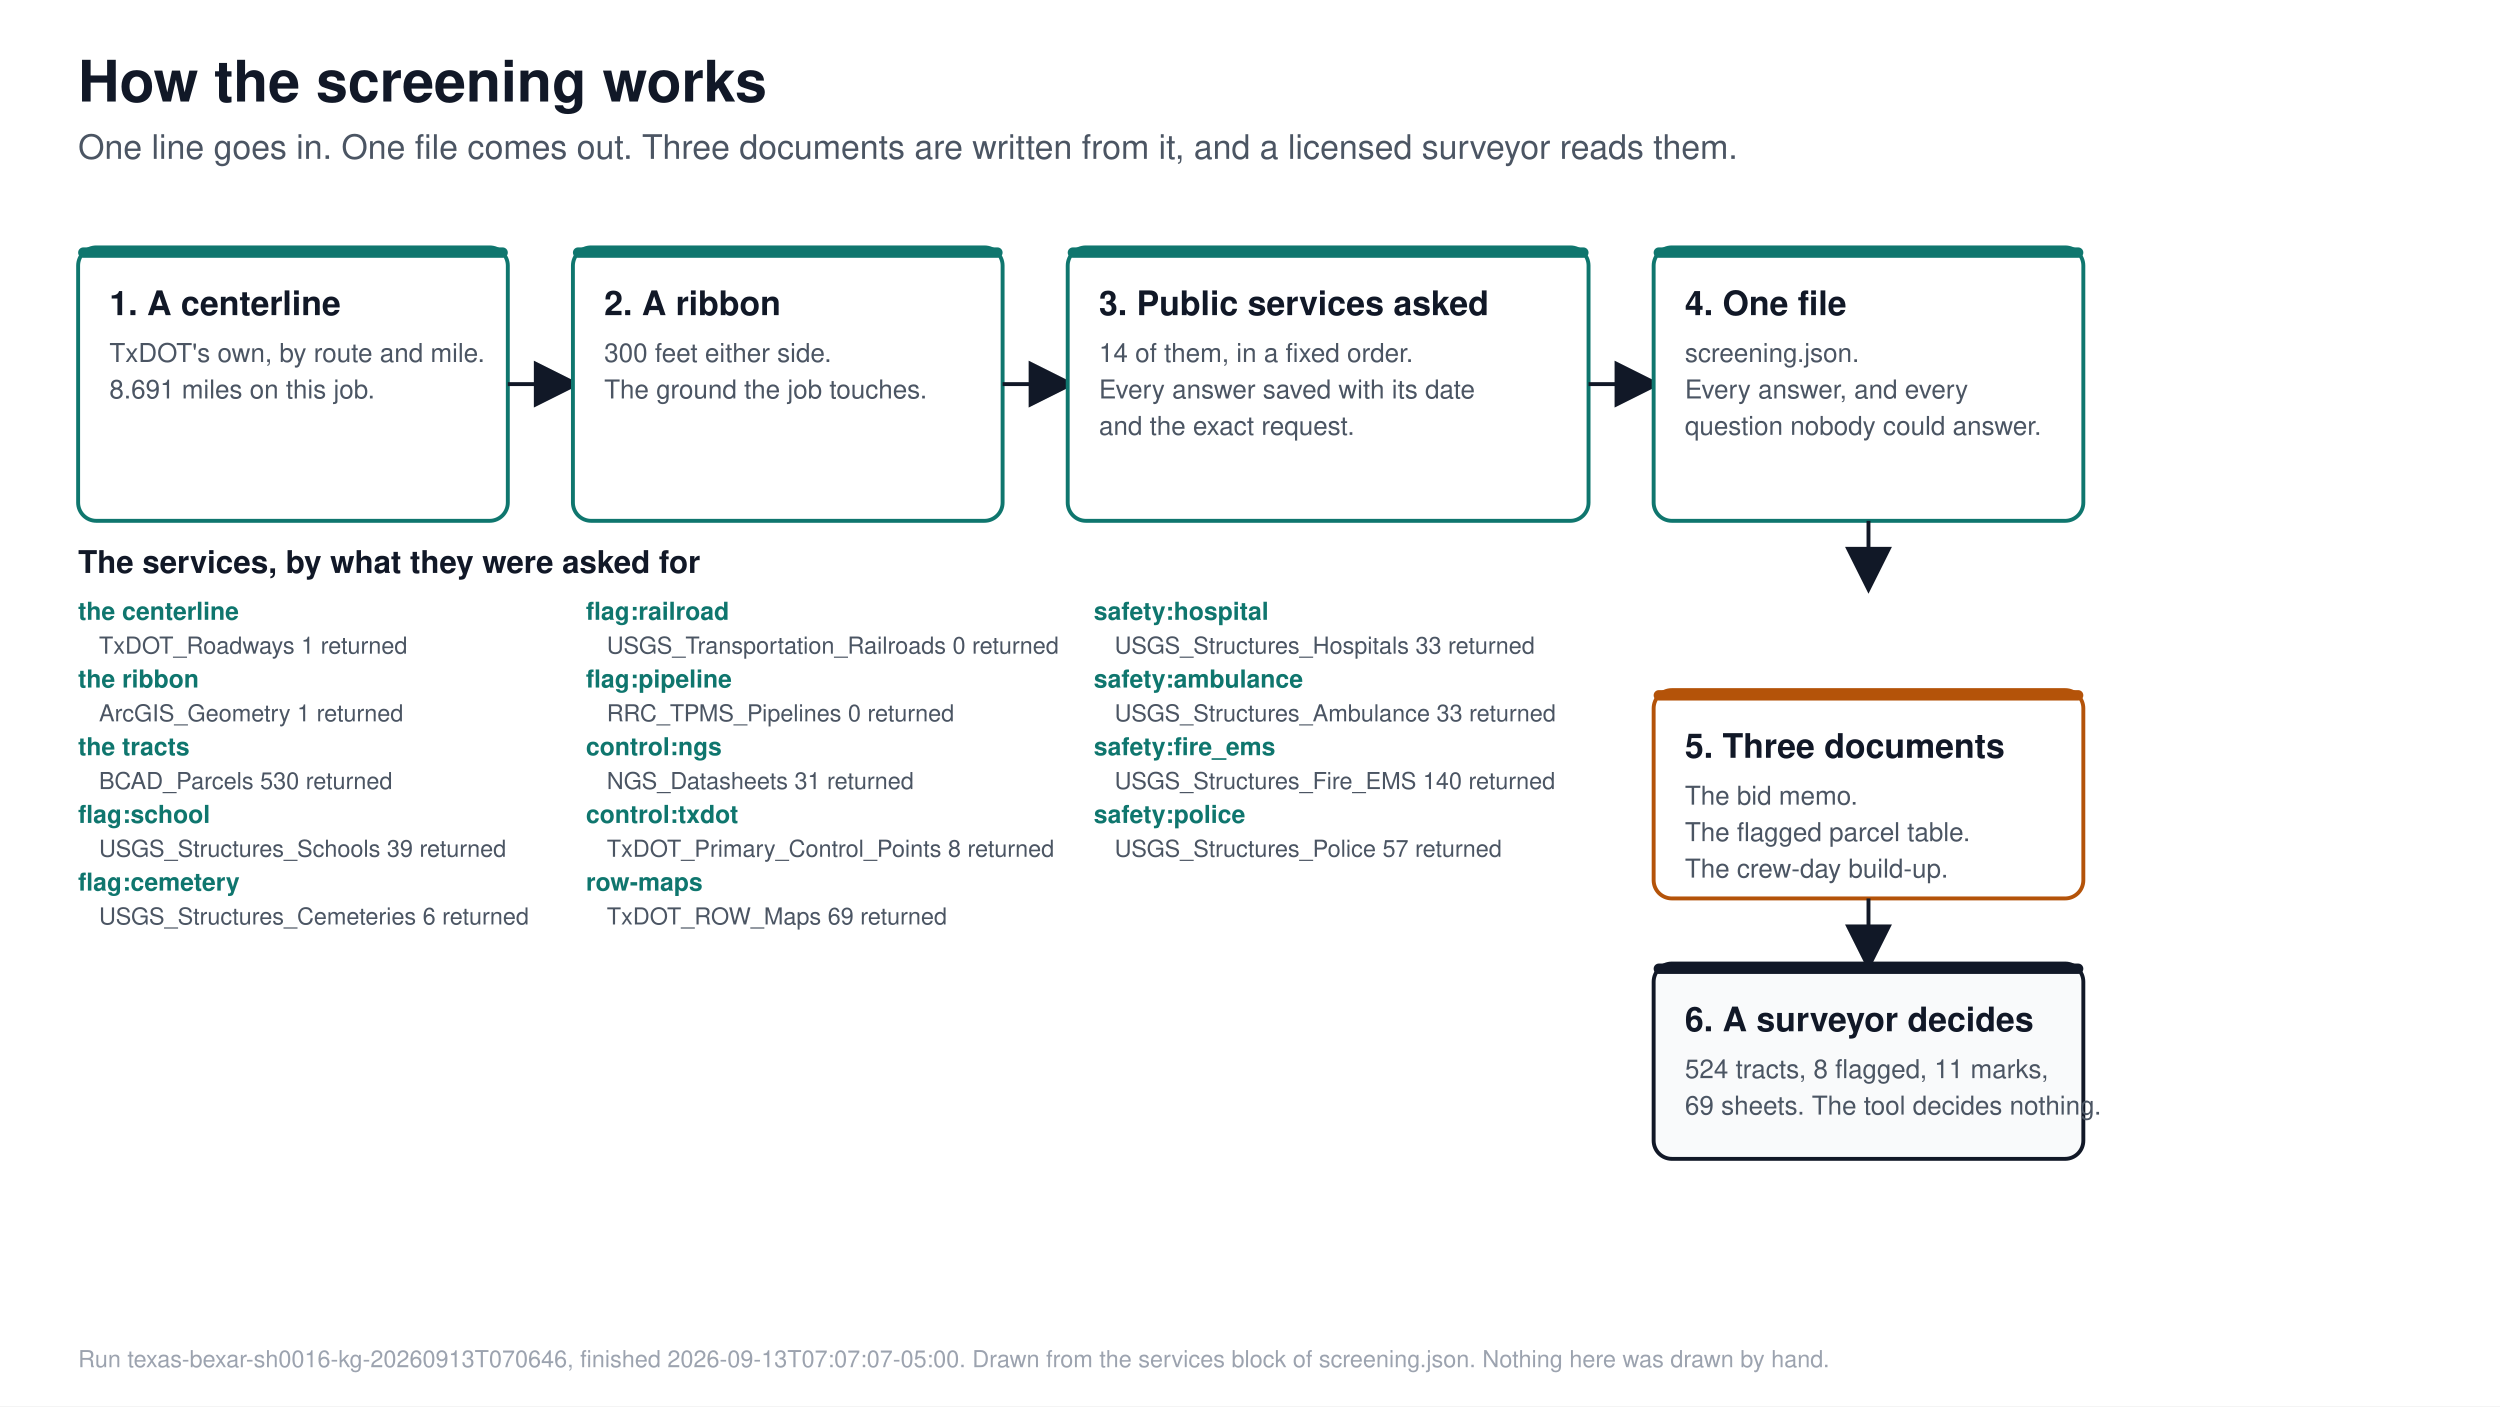
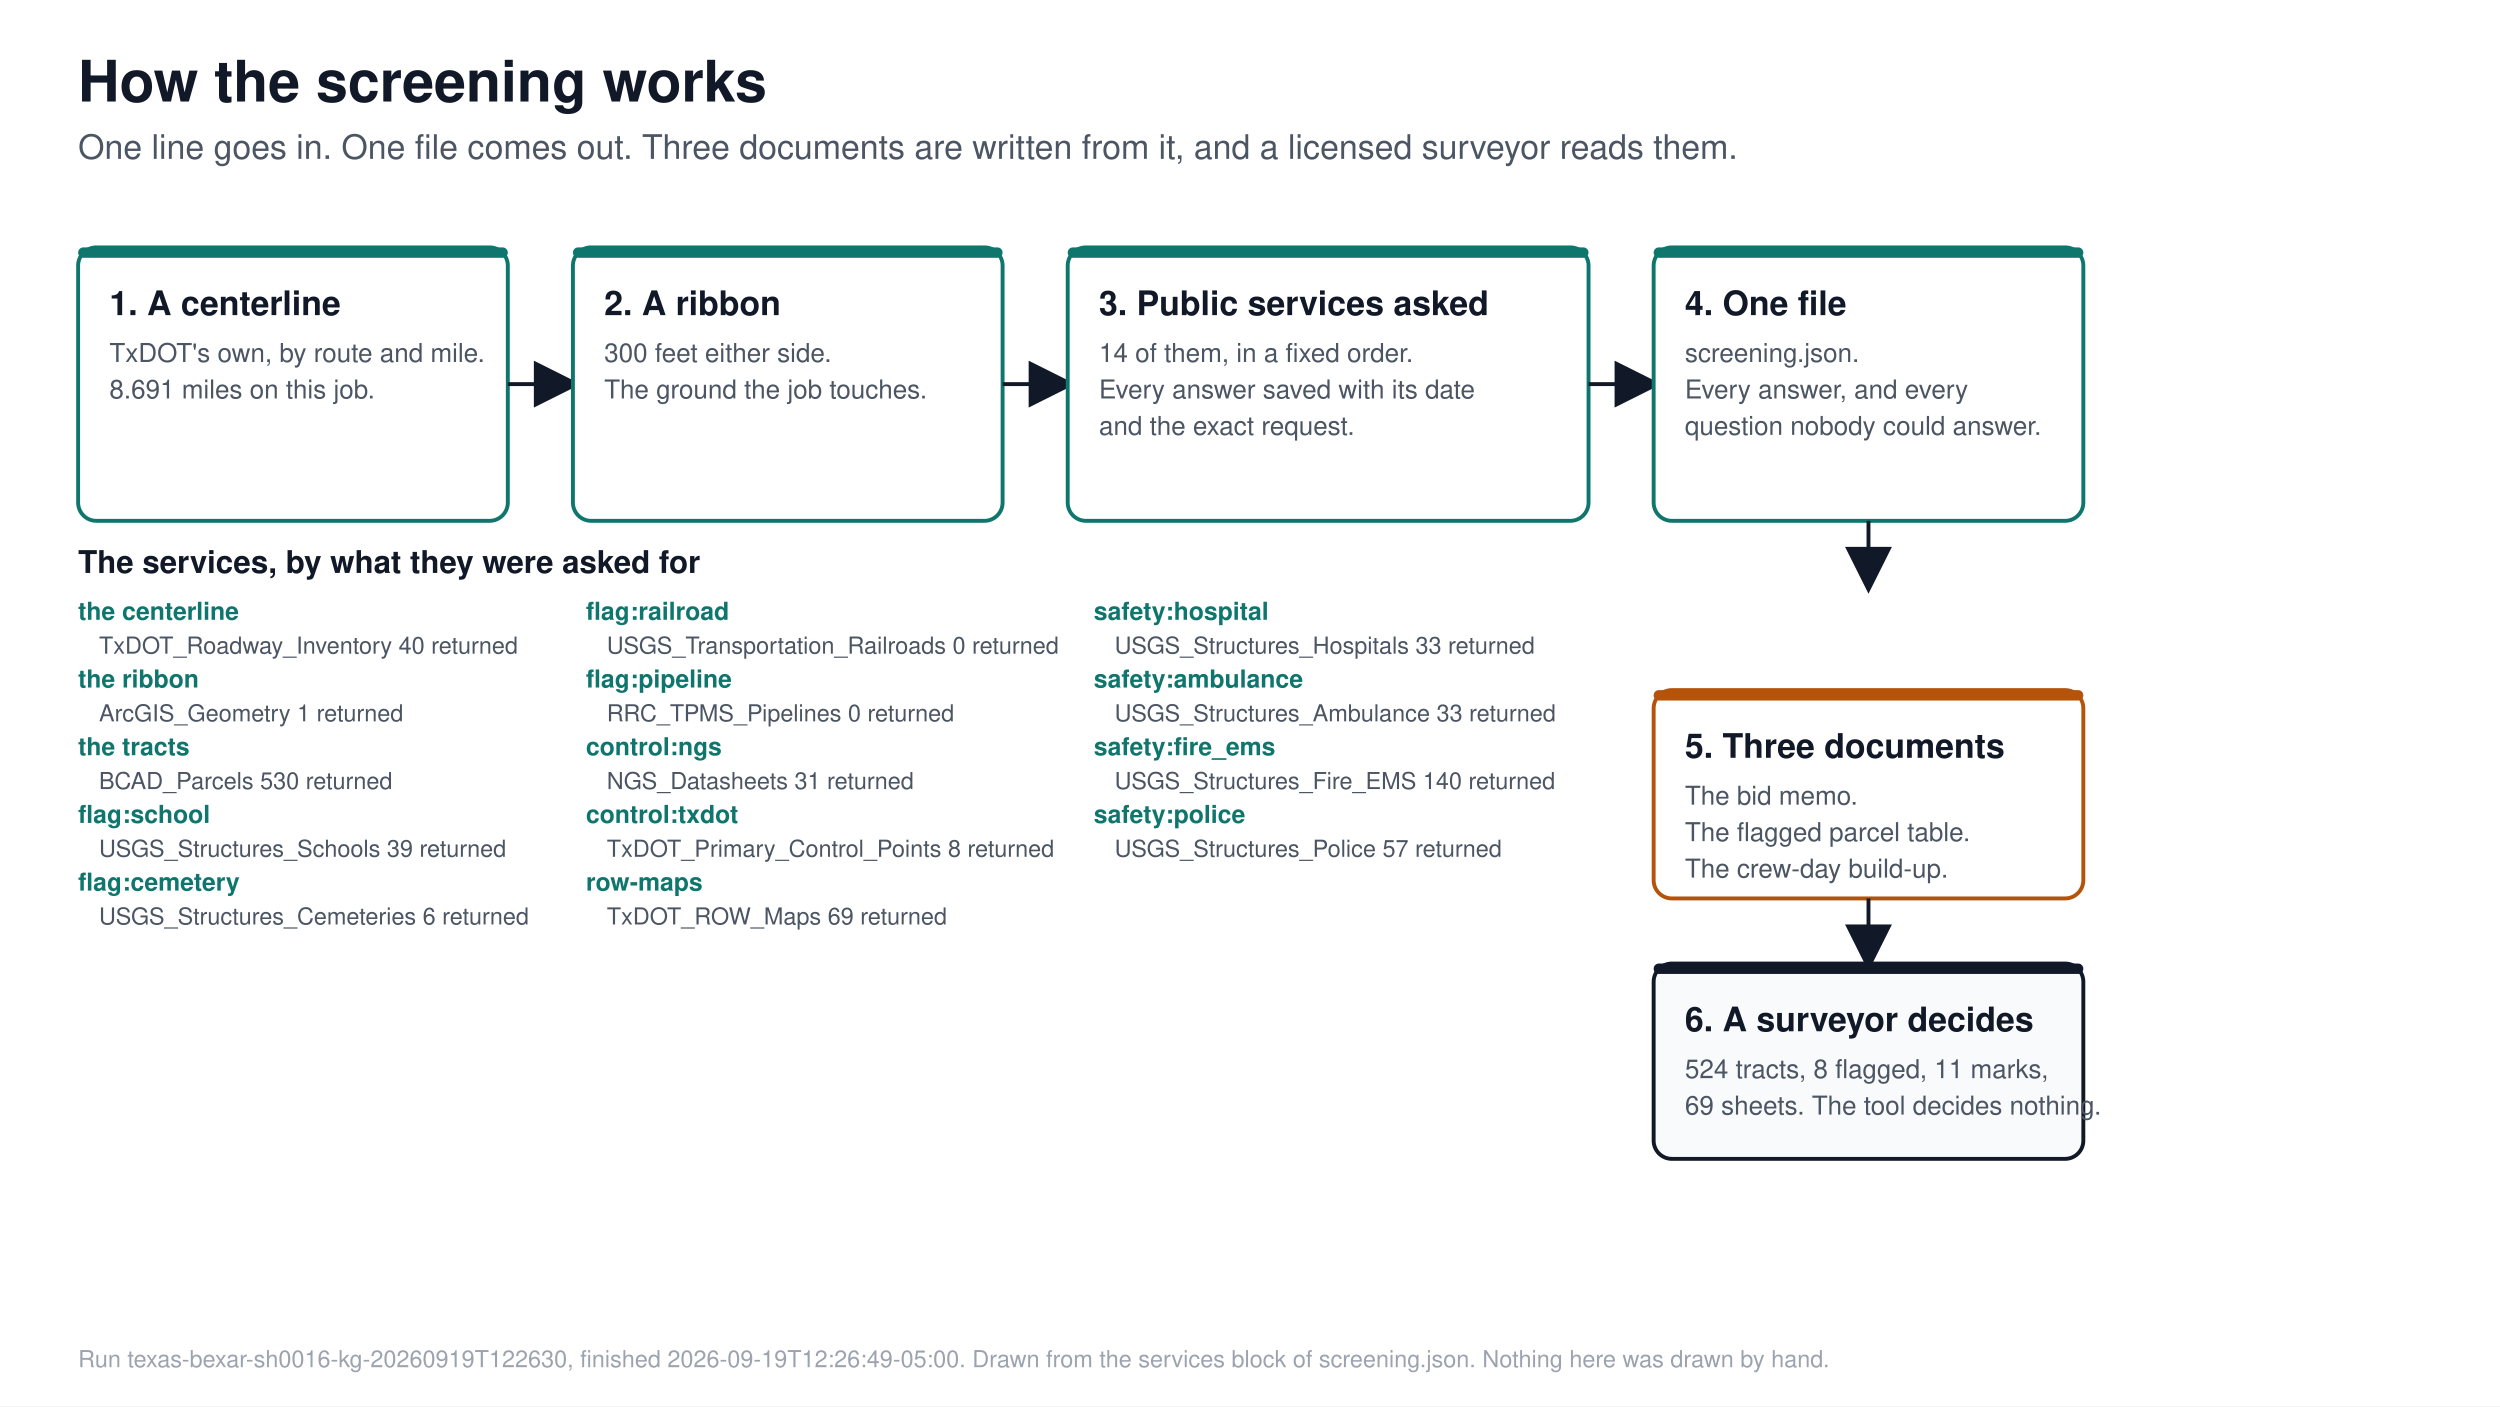
<svg xmlns="http://www.w3.org/2000/svg" viewBox="0 0 1920 1080" font-family="Segoe UI, Helvetica, Arial, sans-serif">
  <rect width="1920" height="1080" fill="#ffffff" />
  <text x="60.0" y="78.0" font-size="44" fill="#111827" font-weight="700" text-anchor="start">How the screening works</text>
  <text x="60.0" y="122.0" font-size="26" fill="#4b5563" font-weight="400" text-anchor="start">One line goes in. One file comes out. Three documents are written from it, and a licensed surveyor reads them.</text>
  <defs>
    <marker id="head" markerWidth="12" markerHeight="12" refX="10" refY="6" orient="auto">
      <path d="M0,0 L12,6 L0,12 Z" fill="#111827" />
    </marker>
  </defs>
  <rect x="60" y="190" width="330" height="210" rx="14" fill="#ffffff" stroke="#0f766e" stroke-width="3" />
  <rect x="60" y="190" width="330" height="8" rx="4" fill="#0f766e" />
  <text x="84.0" y="242.0" font-size="26" fill="#111827" font-weight="700" text-anchor="start">1. A centerline</text>
  <text x="84.0" y="278.0" font-size="20" fill="#4b5563" font-weight="400" text-anchor="start">TxDOT's own, by route and mile.</text>
  <text x="84.0" y="306.0" font-size="20" fill="#4b5563" font-weight="400" text-anchor="start">8.691 miles on this job.</text>
  <line x1="390" y1="295" x2="440" y2="295" stroke="#111827" stroke-width="3" marker-end="url(#head)" />
  <rect x="440" y="190" width="330" height="210" rx="14" fill="#ffffff" stroke="#0f766e" stroke-width="3" />
  <rect x="440" y="190" width="330" height="8" rx="4" fill="#0f766e" />
  <text x="464.0" y="242.0" font-size="26" fill="#111827" font-weight="700" text-anchor="start">2. A ribbon</text>
  <text x="464.0" y="278.0" font-size="20" fill="#4b5563" font-weight="400" text-anchor="start">300 feet either side.</text>
  <text x="464.0" y="306.0" font-size="20" fill="#4b5563" font-weight="400" text-anchor="start">The ground the job touches.</text>
  <line x1="770" y1="295" x2="820" y2="295" stroke="#111827" stroke-width="3" marker-end="url(#head)" />
  <rect x="820" y="190" width="400" height="210" rx="14" fill="#ffffff" stroke="#0f766e" stroke-width="3" />
  <rect x="820" y="190" width="400" height="8" rx="4" fill="#0f766e" />
  <text x="844.0" y="242.0" font-size="26" fill="#111827" font-weight="700" text-anchor="start">3. Public services asked</text>
  <text x="844.0" y="278.0" font-size="20" fill="#4b5563" font-weight="400" text-anchor="start">14 of them, in a fixed order.</text>
  <text x="844.0" y="306.0" font-size="20" fill="#4b5563" font-weight="400" text-anchor="start">Every answer saved with its date</text>
  <text x="844.0" y="334.0" font-size="20" fill="#4b5563" font-weight="400" text-anchor="start">and the exact request.</text>
  <line x1="1220" y1="295" x2="1270" y2="295" stroke="#111827" stroke-width="3" marker-end="url(#head)" />
  <rect x="1270" y="190" width="330" height="210" rx="14" fill="#ffffff" stroke="#0f766e" stroke-width="3" />
  <rect x="1270" y="190" width="330" height="8" rx="4" fill="#0f766e" />
  <text x="1294.0" y="242.0" font-size="26" fill="#111827" font-weight="700" text-anchor="start">4. One file</text>
  <text x="1294.0" y="278.0" font-size="20" fill="#4b5563" font-weight="400" text-anchor="start">screening.json.</text>
  <text x="1294.0" y="306.0" font-size="20" fill="#4b5563" font-weight="400" text-anchor="start">Every answer, and every</text>
  <text x="1294.0" y="334.0" font-size="20" fill="#4b5563" font-weight="400" text-anchor="start">question nobody could answer.</text>
  <line x1="1435" y1="400" x2="1435" y2="450" stroke="#111827" stroke-width="3" marker-end="url(#head)" />
  <text x="60.0" y="440.0" font-size="24" fill="#111827" font-weight="700" text-anchor="start">The services, by what they were asked for</text>
  <text x="60.0" y="476.0" font-size="19" fill="#0f766e" font-weight="700" text-anchor="start">the centerline</text>
-   <text x="76.0" y="502.0" font-size="18" fill="#4b5563" font-weight="400" text-anchor="start" class="service">TxDOT_Roadways  1 returned</text>
+   <text x="76.0" y="502.0" font-size="18" fill="#4b5563" font-weight="400" text-anchor="start" class="service">TxDOT_Roadway_Inventory  40 returned</text>
  <text x="60.0" y="528.0" font-size="19" fill="#0f766e" font-weight="700" text-anchor="start">the ribbon</text>
  <text x="76.0" y="554.0" font-size="18" fill="#4b5563" font-weight="400" text-anchor="start" class="service">ArcGIS_Geometry  1 returned</text>
  <text x="60.0" y="580.0" font-size="19" fill="#0f766e" font-weight="700" text-anchor="start">the tracts</text>
  <text x="76.0" y="606.0" font-size="18" fill="#4b5563" font-weight="400" text-anchor="start" class="service">BCAD_Parcels  530 returned</text>
  <text x="60.0" y="632.0" font-size="19" fill="#0f766e" font-weight="700" text-anchor="start">flag:school</text>
  <text x="76.0" y="658.0" font-size="18" fill="#4b5563" font-weight="400" text-anchor="start" class="service">USGS_Structures_Schools  39 returned</text>
  <text x="60.0" y="684.0" font-size="19" fill="#0f766e" font-weight="700" text-anchor="start">flag:cemetery</text>
  <text x="76.0" y="710.0" font-size="18" fill="#4b5563" font-weight="400" text-anchor="start" class="service">USGS_Structures_Cemeteries  6 returned</text>
  <text x="450.0" y="476.0" font-size="19" fill="#0f766e" font-weight="700" text-anchor="start">flag:railroad</text>
  <text x="466.0" y="502.0" font-size="18" fill="#4b5563" font-weight="400" text-anchor="start" class="service">USGS_Transportation_Railroads  0 returned</text>
  <text x="450.0" y="528.0" font-size="19" fill="#0f766e" font-weight="700" text-anchor="start">flag:pipeline</text>
  <text x="466.0" y="554.0" font-size="18" fill="#4b5563" font-weight="400" text-anchor="start" class="service">RRC_TPMS_Pipelines  0 returned</text>
  <text x="450.0" y="580.0" font-size="19" fill="#0f766e" font-weight="700" text-anchor="start">control:ngs</text>
  <text x="466.0" y="606.0" font-size="18" fill="#4b5563" font-weight="400" text-anchor="start" class="service">NGS_Datasheets  31 returned</text>
  <text x="450.0" y="632.0" font-size="19" fill="#0f766e" font-weight="700" text-anchor="start">control:txdot</text>
  <text x="466.0" y="658.0" font-size="18" fill="#4b5563" font-weight="400" text-anchor="start" class="service">TxDOT_Primary_Control_Points  8 returned</text>
  <text x="450.0" y="684.0" font-size="19" fill="#0f766e" font-weight="700" text-anchor="start">row-maps</text>
  <text x="466.0" y="710.0" font-size="18" fill="#4b5563" font-weight="400" text-anchor="start" class="service">TxDOT_ROW_Maps  69 returned</text>
  <text x="840.0" y="476.0" font-size="19" fill="#0f766e" font-weight="700" text-anchor="start">safety:hospital</text>
  <text x="856.0" y="502.0" font-size="18" fill="#4b5563" font-weight="400" text-anchor="start" class="service">USGS_Structures_Hospitals  33 returned</text>
  <text x="840.0" y="528.0" font-size="19" fill="#0f766e" font-weight="700" text-anchor="start">safety:ambulance</text>
  <text x="856.0" y="554.0" font-size="18" fill="#4b5563" font-weight="400" text-anchor="start" class="service">USGS_Structures_Ambulance  33 returned</text>
  <text x="840.0" y="580.0" font-size="19" fill="#0f766e" font-weight="700" text-anchor="start">safety:fire_ems</text>
  <text x="856.0" y="606.0" font-size="18" fill="#4b5563" font-weight="400" text-anchor="start" class="service">USGS_Structures_Fire_EMS  140 returned</text>
  <text x="840.0" y="632.0" font-size="19" fill="#0f766e" font-weight="700" text-anchor="start">safety:police</text>
  <text x="856.0" y="658.0" font-size="18" fill="#4b5563" font-weight="400" text-anchor="start" class="service">USGS_Structures_Police  57 returned</text>
  <rect x="1270" y="530" width="330" height="160" rx="14" fill="#ffffff" stroke="#b45309" stroke-width="3" />
  <rect x="1270" y="530" width="330" height="8" rx="4" fill="#b45309" />
  <text x="1294.0" y="582.0" font-size="26" fill="#111827" font-weight="700" text-anchor="start">5. Three documents</text>
  <text x="1294.0" y="618.0" font-size="20" fill="#4b5563" font-weight="400" text-anchor="start">The bid memo.</text>
  <text x="1294.0" y="646.0" font-size="20" fill="#4b5563" font-weight="400" text-anchor="start">The flagged parcel table.</text>
  <text x="1294.0" y="674.0" font-size="20" fill="#4b5563" font-weight="400" text-anchor="start">The crew-day build-up.</text>
  <line x1="1435" y1="690" x2="1435" y2="740" stroke="#111827" stroke-width="3" marker-end="url(#head)" />
  <rect x="1270" y="740" width="330" height="150" rx="14" fill="#f9fafb" stroke="#111827" stroke-width="3" />
  <rect x="1270" y="740" width="330" height="8" rx="4" fill="#111827" />
  <text x="1294.0" y="792.0" font-size="26" fill="#111827" font-weight="700" text-anchor="start">6. A surveyor decides</text>
  <text x="1294.0" y="828.0" font-size="20" fill="#4b5563" font-weight="400" text-anchor="start">524 tracts, 8 flagged, 11 marks,</text>
  <text x="1294.0" y="856.0" font-size="20" fill="#4b5563" font-weight="400" text-anchor="start">69 sheets. The tool decides nothing.</text>
-   <text x="60.0" y="1050.0" font-size="18" fill="#9ca3af" font-weight="400" text-anchor="start">Run texas-bexar-sh0016-kg-20260913T070646, finished 2026-09-13T07:07:07-05:00. Drawn from the services block of screening.json. Nothing here was drawn by hand.</text>
+   <text x="60.0" y="1050.0" font-size="18" fill="#9ca3af" font-weight="400" text-anchor="start">Run texas-bexar-sh0016-kg-20260919T122630, finished 2026-09-19T12:26:49-05:00. Drawn from the services block of screening.json. Nothing here was drawn by hand.</text>
</svg>
